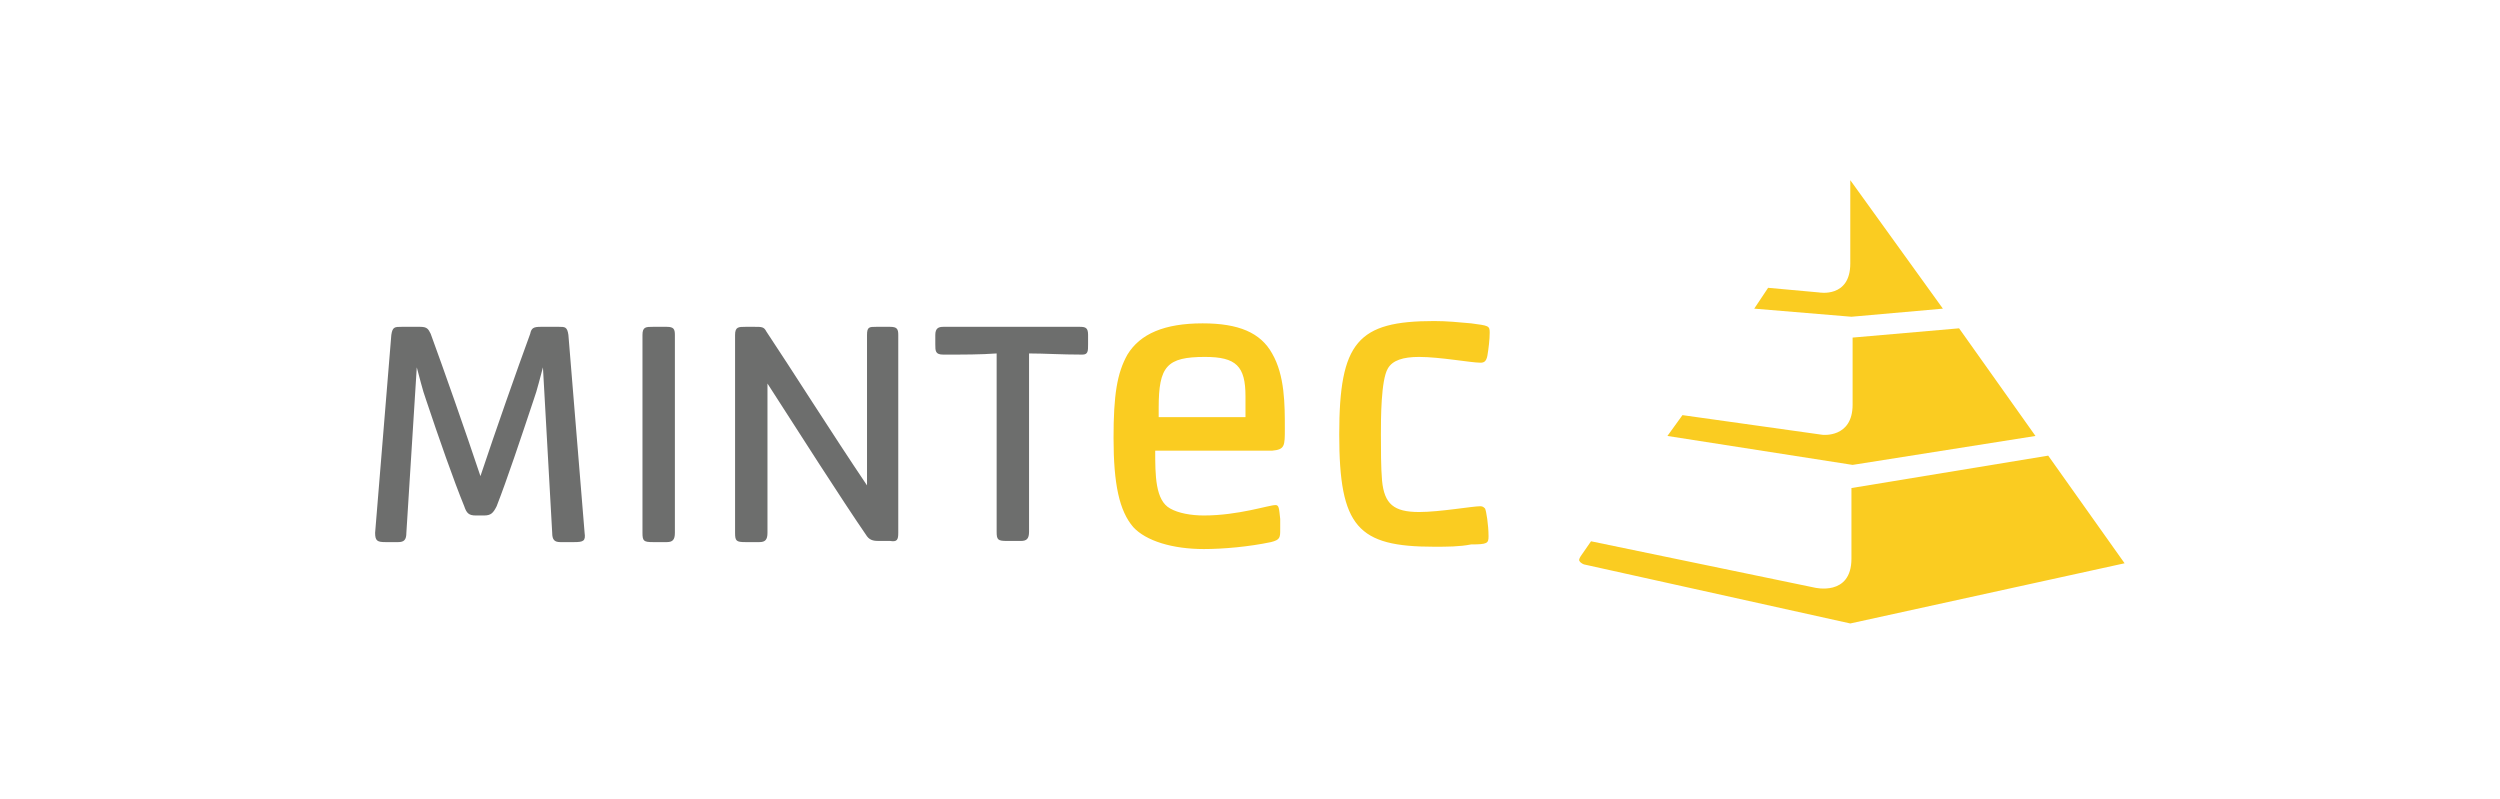
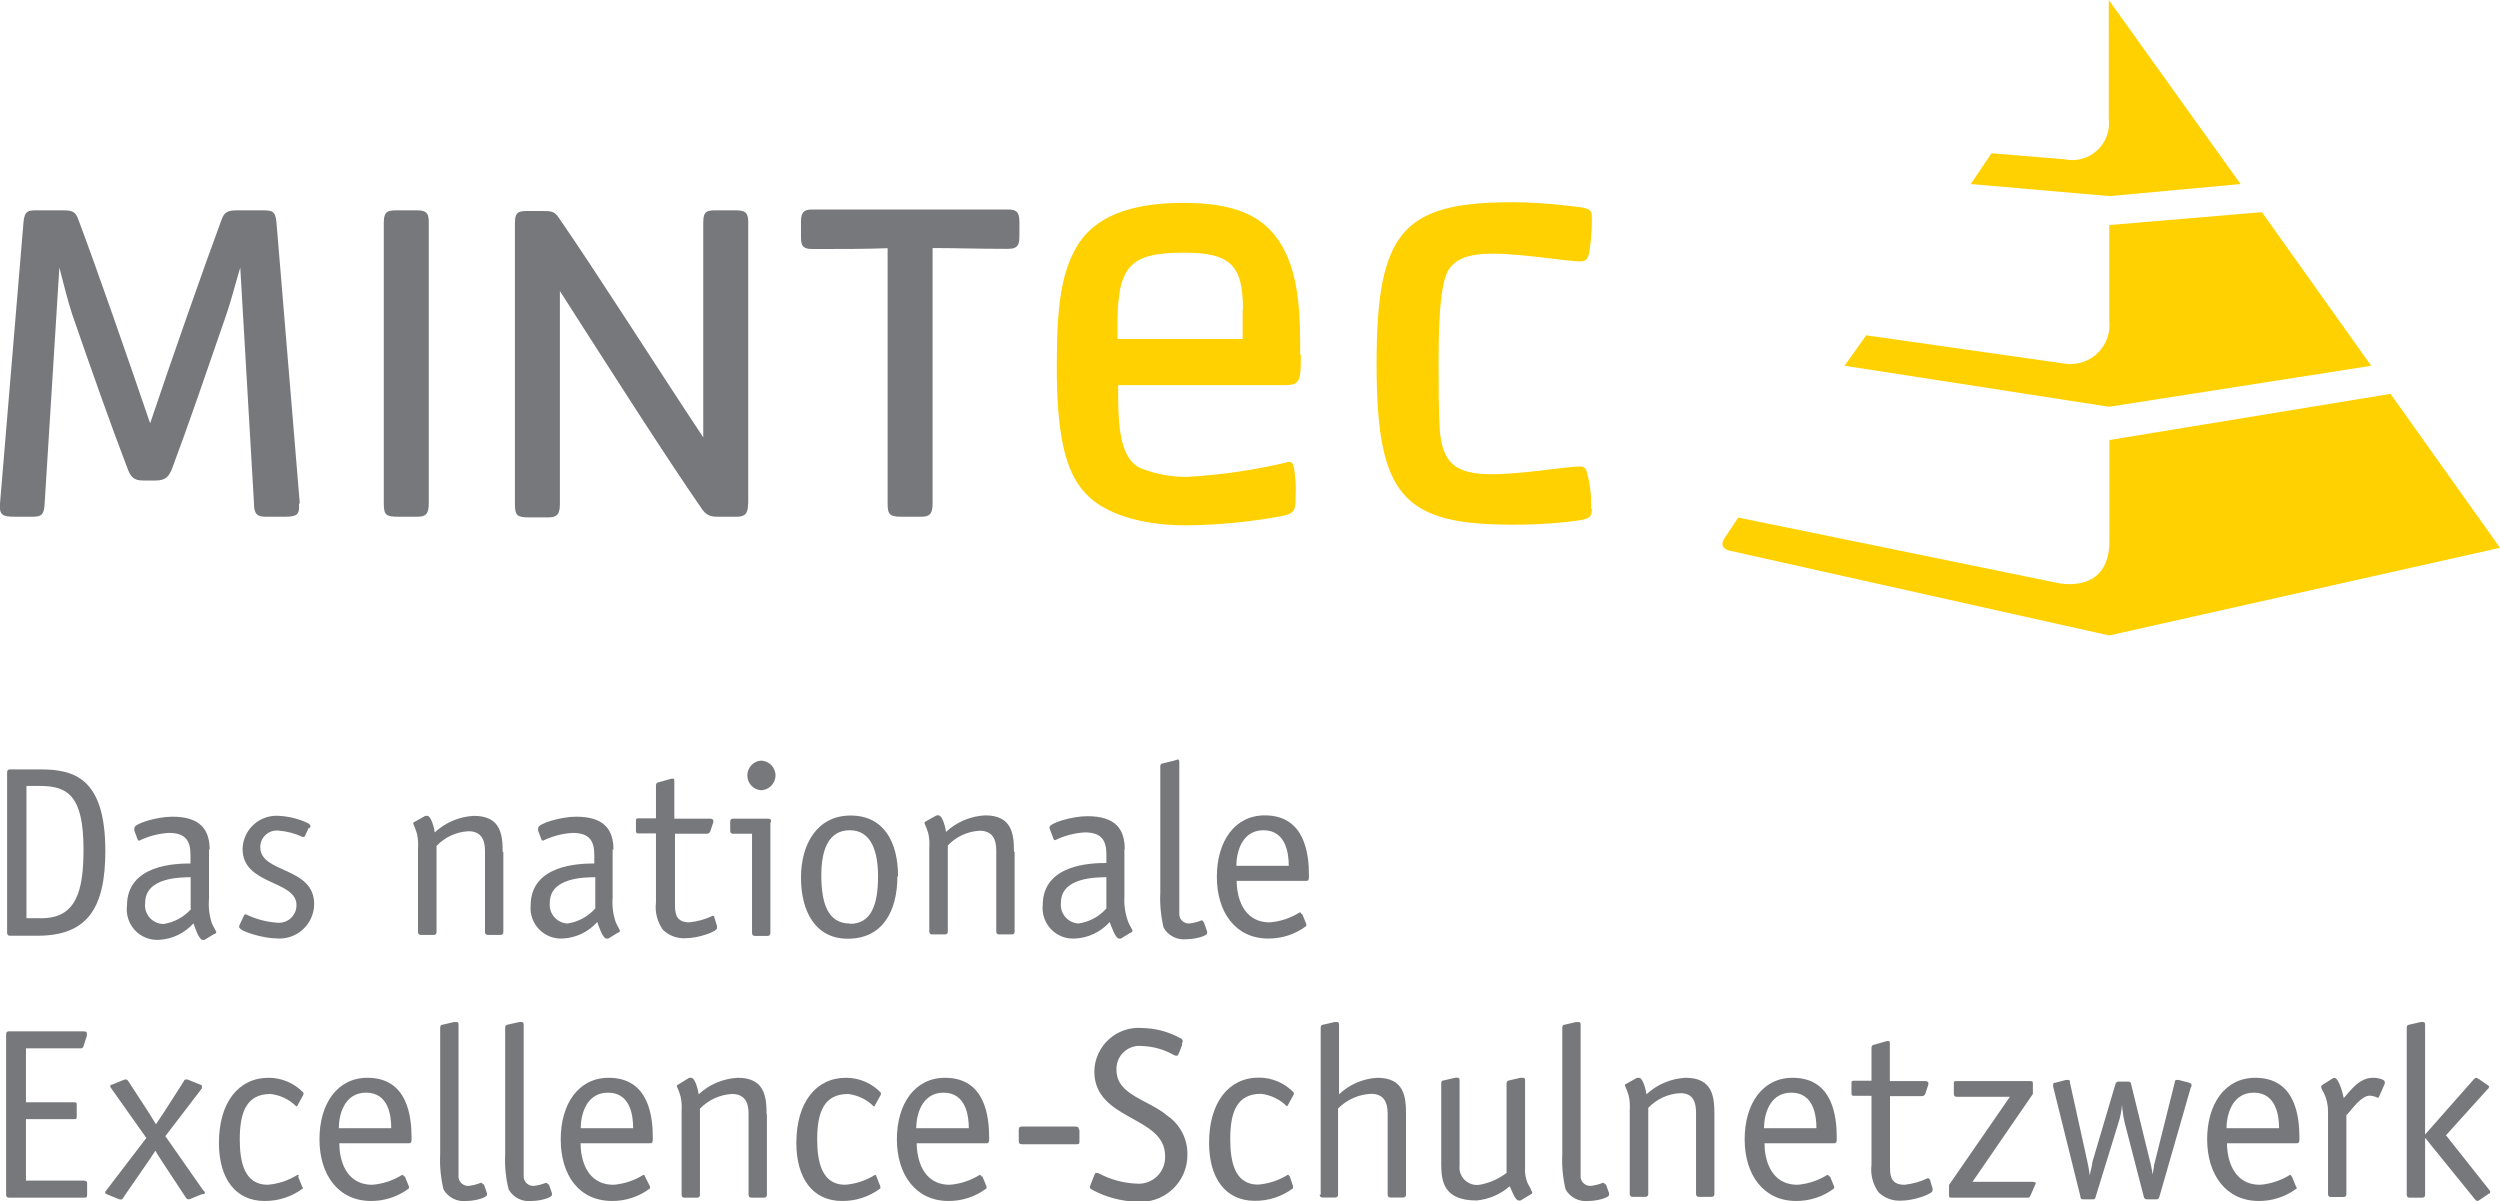
- <svg xmlns="http://www.w3.org/2000/svg" version="1.1" id="Layer_1" x="0" y="0" viewBox="0 0 216 69" xml:space="preserve">
-   <style>.st0{fill-rule:evenodd;clip-rule:evenodd;fill:#facc21}</style>
-   <g id="Group-2" transform="translate(.41 12.838)">
-     <path id="Fill-1" class="st0" d="M110.6 24.2c0-2.1 0-4.6-1.1-6.5-1-1.8-2.9-2.6-6-2.6-3.3 0-5.4.9-6.5 2.7-.9 1.6-1.2 3.5-1.2 7.2 0 4 .5 6.3 1.7 7.7 1.1 1.2 3.4 1.9 6.1 1.9 1.7 0 3.9-.2 5.8-.6.8-.2.8-.4.8-1.1V32c-.1-.9-.1-1.2-.4-1.2-.6 0-3.2.9-6.2.9-1.1 0-2.2-.2-2.9-.6-1.3-.7-1.3-2.9-1.3-5h10.1c1.1-.1 1.1-.4 1.1-1.9zm-3.4-2.8v1.8h-7.5v-.8c0-3.6.7-4.4 4-4.4 2.7 0 3.5.8 3.5 3.4zm21 12.1c0-1-.2-2.2-.3-2.4-.1-.1-.2-.2-.4-.2-.7 0-3.5.5-5.3.5-2.2 0-3-.7-3.2-2.7-.1-1.1-.1-2.8-.1-4 0-1.3 0-4.7.6-5.7.4-.7 1.3-1 2.7-1 1.8 0 4.5.5 5.3.5.3 0 .5-.1.6-.6.1-.6.2-1.4.2-2 0-.6-.1-.6-1.6-.8-1.1-.1-2.1-.2-3.2-.2-6.6 0-8.2 1.8-8.2 9.8s1.6 9.7 8.2 9.7c1.1 0 2.2 0 3.2-.2 1.4 0 1.5-.1 1.5-.7z" />
-     <path id="Fill-2" d="M50.1 33.2l-1.4-17.1c-.1-.7-.3-.7-.8-.7h-1.6c-.6 0-.8.1-.9.6-1.1 3-3 8.4-4.3 12.3-1.3-3.9-3.2-9.3-4.3-12.3-.2-.4-.3-.6-.9-.6h-1.6c-.6 0-.8 0-.9.7L32 33.2c0 .7.2.8.9.8H34c.5 0 .7-.2.7-.8l.9-14.3c.2.7.5 2 .8 2.8 1.1 3.3 2.4 7 3.3 9.2.2.6.4.8 1 .8h.7c.6 0 .8-.2 1.1-.8.9-2.3 2.1-5.9 3.2-9.2.3-.8.6-2.1.8-2.8l.8 14.3c0 .6.2.8.7.8h1.2c.8 0 1-.1.9-.8zm7.8 0V16.1c0-.5-.1-.7-.7-.7H56c-.6 0-.9 0-.9.7v17.1c0 .7.1.8.9.8h1.2c.5 0 .7-.2.7-.8zm19.3 0V16.1c0-.5-.1-.7-.7-.7h-1.2c-.6 0-.8 0-.8.7v13c-3.1-4.6-6.5-10-8.7-13.3-.2-.4-.4-.4-1-.4H64c-.6 0-.9 0-.9.7v17.1c0 .7.1.8.9.8h1.2c.5 0 .7-.2.7-.8V20.3c2.7 4.2 6.4 10 8.6 13.2.3.4.7.4 1.1.4h.9c.6.1.7-.1.7-.7zm16.4-16.3v-.8c0-.6-.2-.7-.7-.7H81.1c-.4 0-.7.1-.7.7v.8c0 .6 0 .9.7.9 1.8 0 3.2 0 4.6-.1v15.4c0 .7.1.8.9.8h1.2c.5 0 .7-.2.7-.8V17.7c1.3 0 2.8.1 4.6.1.5 0 .5-.3.5-.9z" fill-rule="evenodd" clip-rule="evenodd" fill="#6d6e6d" />
-   </g>
-   <g id="Group" transform="translate(104.565 .567)">
-     <path id="Fill-3" class="st0" d="M79 48.1l-6.6-9.3-17 2.8v6.1c0 3.3-3.2 2.5-3.2 2.5l-19.3-4-.9 1.3s-.2.3-.1.4c.1.2.4.3.4.3l23 5.1L79 48.1" />
-     <path id="Fill-4" class="st0" d="M71.3 37.1l-6.6-9.3-9.2.8v5.8c0 2.9-2.6 2.6-2.6 2.6l-12.1-1.7-1.3 1.8 16 2.5 15.8-2.5" />
-     <path id="Fill-5" class="st0" d="M63.3 26.1l-8-11.1v7.2c0 3-2.7 2.5-2.7 2.5l-4.4-.4-1.2 1.8 8.4.7 7.9-.7" />
-   </g>
+ <svg xmlns="http://www.w3.org/2000/svg" id="Layer_1" data-name="Layer 1" viewBox="0 0 151.19 72.63">
+   <defs>
+     <style>.cls-1{fill:#ffd100}.cls-2{fill:#77787b}</style>
+   </defs>
+   <path class="cls-1" d="M78.63 21.45c0-2.14 0-4.63-1.07-6.53s-2.92-2.65-6-2.65c-3.27 0-5.44.87-6.47 2.69-.9 1.58-1.18 3.48-1.18 7.2 0 4 .47 6.33 1.73 7.67 1.11 1.23 3.36 1.94 6.08 1.94a33.32 33.32 0 005.8-.56c.79-.15.83-.39.83-1.14a6.94 6.94 0 000-.95c-.08-.91-.12-1.19-.39-1.19a34.59 34.59 0 01-6.16.91 7.45 7.45 0 01-2.88-.55c-1.3-.67-1.3-2.89-1.3-5h10.1c.91 0 .95-.28.95-1.82zm-3.48-2.73v1.78h-7.57v-.79c0-3.56.67-4.43 4-4.43 2.84 0 3.59.75 3.59 3.44zm21.07 12.06a7 7 0 00-.31-2.41.46.46 0 00-.4-.16c-.67 0-3.51.47-5.28.47-2.21 0-3-.67-3.16-2.69C87 24.85 87 23.23 87 22c0-1.35 0-4.71.59-5.66.44-.71 1.27-1 2.69-1 1.77 0 4.53.47 5.28.47.32 0 .48-.12.56-.59a12.78 12.78 0 00.15-2c0-.63-.11-.63-1.57-.79a29.5 29.5 0 00-3.24-.2c-6.63 0-8.21 1.78-8.21 9.77s1.58 9.73 8.21 9.73a28.81 28.81 0 003.24-.16c1.42-.16 1.57-.2 1.57-.83z" />
+   <path class="cls-2" d="M18.13 30.45l-1.41-17c-.06-.7-.28-.73-.84-.73h-1.55c-.61 0-.78.14-.94.59-1.11 3-3 8.4-4.31 12.29-1.33-3.89-3.19-9.26-4.33-12.29-.16-.45-.3-.59-.91-.59H2.28c-.55 0-.8 0-.86.73L0 30.45c-.06.69.16.8.86.8H2c.53 0 .67-.16.7-.8l.89-14.27c.19.72.5 2 .77 2.81 1.14 3.31 2.45 7 3.31 9.23.22.61.38.84 1 .84h.72c.64 0 .84-.23 1.06-.84.86-2.28 2.11-5.92 3.25-9.23.27-.78.61-2.09.83-2.81l.83 14.27c0 .64.2.8.7.8h1.16c.72 0 .92-.11.86-.8zm7.8 0v-17c0-.48-.08-.73-.69-.73h-1.17c-.55 0-.86 0-.86.73v17c0 .69.14.8.86.8h1.17c.5 0 .69-.16.69-.8zm19.32 0v-17c0-.48-.09-.73-.7-.73h-1.19c-.56 0-.83 0-.83.73v13c-3.06-4.62-6.47-10-8.75-13.3-.25-.36-.41-.39-1-.39H32c-.59 0-.86 0-.86.73v17c0 .69.14.8.86.8h1.16c.5 0 .7-.16.7-.8V17.6c2.69 4.2 6.38 10 8.63 13.24.33.44.66.41 1.14.41h.91c.5 0 .7-.16.7-.8zm16.4-16.28v-.77c0-.64-.25-.73-.7-.73H49.13c-.44 0-.69.09-.69.73v.77c0 .59 0 .89.69.89 1.78 0 3.25 0 4.55-.05v15.44c0 .69.14.8.86.8h1.17c.5 0 .69-.16.69-.8V15c1.31 0 2.78.05 4.55.05.67 0 .7-.3.7-.89z" />
+   <path class="cls-1" d="M151.19 33.13l-6.62-9.31-17 2.79v6.1c0 3.31-3.16 2.54-3.16 2.54l-19.29-3.95-.85 1.28a.56.56 0 00-.09.44.61.61 0 00.37.27l23 5.14 23.63-5.3zm-7.77-10.98l-6.63-9.32-9.23.78v5.78a2.36 2.36 0 01-2.63 2.61l-12.07-1.72-1.31 1.84 16 2.48 15.86-2.48zm-7.92-11.02L127.53 0v7.18a2.23 2.23 0 01-2.7 2.45l-4.39-.36-1.26 1.86 8.39.73 7.93-.73z" />
+   <path class="cls-2" d="M5.27 71.56c0-.1-.06-.16-.18-.16H1.57v-3.72h2.88c.16 0 .19 0 .19-.19v-.64c0-.16 0-.19-.19-.19H1.57V63.4h3.26c.13 0 .17 0 .22-.13l.2-.62a.9.9 0 000-.19s0-.09-.19-.09H.54c-.11 0-.17.06-.17.18v9.7c0 .12.06.18.17.18h4.52c.16 0 .21 0 .21-.21v-.66zm7 .66c.06 0 .12 0 .12-.12a.2.2 0 00-.09-.1L10 68.71l2.21-2.89v-.12c0-.05 0-.08-.11-.11l-.62-.25a.48.48 0 00-.18-.06c-.11 0-.14 0-.19.12L9.9 67.29l-.47.7-.43-.7-1.23-1.89c-.06-.08-.07-.12-.19-.12a.54.54 0 00-.18.06l-.61.25c-.06 0-.12 0-.12.11a.17.17 0 00.06.12l2.12 3L6.42 72a.15.15 0 00-.06.11c0 .08.06.09.12.12l.61.25a.54.54 0 00.18.06c.12 0 .13 0 .19-.12L9 70.19c.16-.23.26-.38.4-.6.08.16.25.41.38.62l1.45 2.2c.05.07.07.12.19.12a.54.54 0 00.18-.06l.61-.25zm5.81-1.08s0-.09-.09-.09a4 4 0 01-1.8.6c-1.43 0-1.69-1.41-1.69-2.75 0-1.67.43-2.74 1.86-2.74a2.64 2.64 0 011.56.75s.06 0 .09-.09l.34-.62v-.12a2.9 2.9 0 00-2.11-.9c-1.81 0-3 1.49-3 3.94 0 2.15 1 3.51 2.76 3.51a3.81 3.81 0 002.32-.76s0-.07-.05-.12l-.25-.61zm2.41-2.91c0-.74.29-2.15 1.65-2.15s1.52 1.39 1.52 2.15zm3.92 2.91s0-.09-.09-.09a4 4 0 01-1.8.6c-1.68 0-2-1.62-2-2.51h4.21c.16 0 .16-.12.16-.32 0-1.27-.22-3.64-2.67-3.64-1.82 0-2.9 1.57-2.9 3.72s1.14 3.72 3.1 3.73a3.77 3.77 0 002.31-.76v-.12l-.25-.61zm4.78.48s0-.09-.11-.09a2.82 2.82 0 01-.76.19.59.59 0 01-.59-.51V62c0-.07 0-.19-.1-.19h-.18l-.73.17c-.06 0-.1.08-.1.18v7.64a7.63 7.63 0 00.2 2.13 1.4 1.4 0 001.38.7c.54 0 1.25-.2 1.25-.37a.54.54 0 000-.1l-.19-.54zm3.93 0s0-.09-.1-.09a2.82 2.82 0 01-.76.19.59.59 0 01-.59-.51V62c0-.07 0-.19-.11-.19a.55.55 0 00-.17 0l-.74.17a.18.18 0 00-.1.18v7.64a7.28 7.28 0 00.21 2.13 1.39 1.39 0 001.38.7c.54 0 1.24-.2 1.24-.37a.22.22 0 000-.1l-.19-.54zm2-3.39c0-.74.29-2.15 1.65-2.15s1.52 1.39 1.52 2.15zM39 71.14s0-.09-.09-.09a4 4 0 01-1.8.6c-1.68 0-2-1.62-2-2.51h4.21c.16 0 .16-.12.16-.32 0-1.27-.22-3.64-2.67-3.64-1.82 0-2.9 1.57-2.9 3.72S35 72.62 37 72.63a3.77 3.77 0 002.31-.76v-.12l-.31-.61zm7.36-3.76c0-1.06-.12-2.2-1.74-2.2a3.76 3.76 0 00-2.37 1c0-.12-.19-1-.45-1h-.12l-.68.42c-.06 0-.07.07-.07.1s.11.18.23.62a3.08 3.08 0 01.06.87v5.06a.16.16 0 00.18.18h.76c.12 0 .17-.06.17-.18v-5.2a2.9 2.9 0 011.94-.89c.8 0 1 .56 1 1.19v4.9c0 .12.06.18.17.18h.77c.11 0 .17-.06.17-.18v-4.87zM53 71.14s0-.09-.08-.09a4 4 0 01-1.81.6c-1.42 0-1.69-1.41-1.69-2.75 0-1.67.43-2.74 1.87-2.74a2.64 2.64 0 011.55.75c.05 0 .06 0 .09-.09l.34-.62v-.12a2.9 2.9 0 00-2.11-.9c-1.81 0-3 1.49-3 3.94 0 2.15 1 3.51 2.76 3.51a3.78 3.78 0 002.32-.76v-.12l-.24-.61zm2.41-2.91c0-.74.3-2.15 1.65-2.15s1.53 1.39 1.53 2.15zm3.92 2.91s0-.09-.08-.09a4 4 0 01-1.81.6c-1.67 0-2-1.62-2-2.51h4.22c.16 0 .16-.12.16-.32 0-1.27-.22-3.64-2.67-3.64-1.82 0-2.91 1.57-2.91 3.72s1.15 3.72 3.1 3.73a3.78 3.78 0 002.32-.76v-.12l-.25-.61zm5.92-2.81c0-.15-.06-.2-.21-.2H61.8c-.16 0-.19.07-.19.23V69c0 .15.06.2.21.2h3.25c.16 0 .21 0 .21-.15v-.75zm6.22-5.2a.7.7 0 00.06-.17.2.2 0 00-.12-.16 4.94 4.94 0 00-2.31-.63 2.68 2.68 0 00-2.92 2.62c0 3 4.28 2.67 4.28 5.11a1.6 1.6 0 01-1.75 1.68 5.26 5.26 0 01-2.18-.58.52.52 0 00-.21-.07c-.09 0-.11.07-.16.19l-.19.48c0 .06-.06.13-.06.18a.18.18 0 00.12.16 5.93 5.93 0 002.67.73 2.83 2.83 0 003.11-2.87 2.78 2.78 0 00-1.19-2.31c-1.17-1-3.1-1.25-3.1-2.79a1.39 1.39 0 011.56-1.44 4.16 4.16 0 011.87.52.44.44 0 00.2.07c.1 0 .1-.07.16-.19l.19-.49zm6.51 8s-.05-.09-.09-.09a4 4 0 01-1.81.6c-1.42 0-1.68-1.41-1.68-2.75 0-1.67.42-2.74 1.86-2.74a2.64 2.64 0 011.56.75s.05 0 .08-.09l.34-.62a.26.26 0 000-.12 2.91 2.91 0 00-2.12-.9c-1.8 0-3 1.49-3 3.94 0 2.15 1 3.51 2.76 3.51a3.78 3.78 0 002.32-.76v-.12l-.2-.6zm1.83 1.11c0 .12.06.18.17.18h.77c.11 0 .17-.06.17-.18v-5.2a3 3 0 012-.89c.8 0 1 .56 1 1.19v4.9a.16.16 0 00.18.18h.76c.11 0 .17-.06.17-.18v-4.86c0-1.06-.11-2.2-1.74-2.2a3.66 3.66 0 00-2.31 1V62c0-.07 0-.19-.1-.19h-.18l-.73.17c-.06 0-.1.08-.1.18v10.09zm11.34-1.34a3.7 3.7 0 01-1.67.75 1.06 1.06 0 01-1.21-1.19v-5.09c0-.08 0-.19-.1-.19a.55.55 0 00-.17 0l-.74.17c-.06 0-.1.07-.1.18v4.87c0 1.06.16 2.2 2.14 2.2a3.53 3.53 0 002-.86c.16.33.33.86.55.86a.24.24 0 00.11 0l.58-.35s.13-.06.13-.12a3.19 3.19 0 00-.28-.56 2.14 2.14 0 01-.16-1v-5.2c0-.08 0-.19-.11-.19h-.17l-.73.17a.17.17 0 00-.11.18v5.37zm5.9.72s0-.09-.11-.09a2.82 2.82 0 01-.76.19.59.59 0 01-.59-.51V62c0-.07 0-.19-.1-.19h-.18l-.73.17c-.06 0-.1.08-.1.18v7.64a7.63 7.63 0 00.2 2.13 1.4 1.4 0 001.38.7c.54 0 1.25-.2 1.25-.37a.54.54 0 000-.1l-.19-.54zm6.63-4.24c0-1.06-.11-2.2-1.74-2.2a3.76 3.76 0 00-2.37 1c0-.12-.19-1-.45-1H99l-.66.37c-.06 0-.07.07-.07.1a5.41 5.41 0 01.23.62 3.08 3.08 0 01.06.87v5.06a.16.16 0 00.18.18h.76a.16.16 0 00.18-.18V67a2.85 2.85 0 011.94-.89c.79 0 .95.56.95 1.19v4.9a.16.16 0 00.18.18h.76c.12 0 .17-.06.17-.18v-4.82zm3 .85c0-.74.29-2.15 1.65-2.15s1.52 1.39 1.52 2.15zm3.92 2.91s0-.09-.09-.09a4 4 0 01-1.8.6c-1.68 0-2-1.62-2-2.51h4.21c.16 0 .16-.12.16-.32 0-1.27-.22-3.64-2.67-3.64-1.82 0-2.9 1.57-2.9 3.72s1.14 3.72 3.09 3.73a3.78 3.78 0 002.32-.76v-.12l-.25-.61zm6.09.2a.1.1 0 00-.1-.09 4.36 4.36 0 01-1.41.4c-.88 0-.88-.6-.88-1.19v-4.17h1.94a.21.21 0 00.19-.13l.19-.57v-.11c0-.03-.07-.1-.16-.1h-2.17v-2.26c0-.09 0-.16-.07-.16h-.11l-.77.22c-.1 0-.16.09-.16.18v2h-1.1c-.11 0-.11.07-.11.18v.55c0 .08 0 .18.11.18h1.1v4.17a2.37 2.37 0 00.42 1.66 1.82 1.82 0 001.38.51c.79 0 1.89-.41 1.89-.6a.49.49 0 000-.15l-.16-.54zm6.25-5.18v-.6c0-.15 0-.18-.17-.18h-4.43c-.15 0-.18 0-.18.18v.6c0 .11.06.17.18.17h3.21l-3.68 5.33v.59c0 .16 0 .18.16.18h4.58c.08 0 .14 0 .19-.14l.26-.6a.46.46 0 00.06-.16s-.07-.06-.21-.06h-3.62l3.65-5.31zm9.59-.43a.44.44 0 000-.14c0-.06-.06-.08-.13-.11l-.65-.17h-.11c-.05 0-.11 0-.12.15l-1.25 5c0 .13-.07.4-.09.57a5.67 5.67 0 00-.1-.57l-1.2-4.9c0-.08-.05-.15-.18-.15h-.56a.19.19 0 00-.2.13l-1.4 4.73c0 .18-.1.46-.16.81a8.09 8.09 0 00-.14-.81l-1.06-4.81c0-.11 0-.15-.12-.15h-.12l-.64.17c-.07 0-.13 0-.13.11a.27.27 0 000 .14l1.65 6.65c0 .06 0 .15.17.15h.58a.14.14 0 00.16-.13l1.38-4.48a4.77 4.77 0 00.22-1.1 7.38 7.38 0 00.17 1.11l1.15 4.45a.18.18 0 00.2.15h.57c.13 0 .14-.09.17-.15l1.91-6.65zm2.12 2.5c0-.74.3-2.15 1.65-2.15s1.53 1.39 1.53 2.15zm3.92 2.91s0-.09-.08-.09a4 4 0 01-1.81.6c-1.67 0-2-1.62-2-2.51h4.22c.16 0 .16-.12.16-.32 0-1.27-.22-3.64-2.67-3.64-1.82 0-2.91 1.57-2.91 3.72s1.15 3.72 3.1 3.73a3.78 3.78 0 002.32-.76s0-.07-.05-.12l-.25-.61zm3.37-3.73c.35-.39.87-1.15 1.38-1.15a1.37 1.37 0 01.48.13c.06 0 .08-.07.09-.1l.33-.75a.84.84 0 000-.12c0-.13-.38-.24-.72-.24-.85 0-1.38.82-1.76 1.23-.06-.33-.31-1.23-.57-1.23a.38.38 0 00-.15.07l-.54.34a.19.19 0 00-.11.14 1.15 1.15 0 00.17.37 2.53 2.53 0 01.25 1.11v5c0 .12.05.18.17.18h.76a.16.16 0 00.18-.18v-4.8zm6 1.23l2.48-2.75a.25.25 0 00.11-.17c0-.06-.06-.07-.09-.1l-.52-.36c-.06 0-.11-.08-.17-.08s-.12.07-.16.11l-2.93 3.32V62c0-.07 0-.19-.1-.19a.55.55 0 00-.17 0l-.74.17c-.06 0-.1.08-.1.18v10.09a.16.16 0 00.18.18h.76c.12 0 .17-.06.17-.18v-3.44l3 3.7s.09.12.16.12.12-.06.18-.09l.51-.35s.09 0 .09-.1-.08-.13-.1-.18l-2.59-3.27zM1.6 55.53v-8h.81c1.72 0 2.64.63 2.64 3.84 0 2.52-.44 4.16-2.54 4.16zm-1-9c-.11 0-.17.06-.17.18v9.7c0 .12.06.18.17.18h1.66c3 0 4.11-1.63 4.11-5.13 0-4.44-1.91-4.93-3.95-4.93zm12.08 4.86c0-1.23-.58-2-2.26-2-.94 0-2.29.42-2.29.67a.43.43 0 000 .19l.19.51a.11.11 0 00.1.08 4.75 4.75 0 011.79-.47c1 0 1.31.47 1.31 1.32v.53c-.91 0-3.84.07-3.84 2.55a1.84 1.84 0 001.9 2.07 3 3 0 002.12-1c.07.2.33 1 .55 1a.27.27 0 00.12 0l.57-.35c.06 0 .14-.06.14-.12s-.21-.37-.27-.54a3.72 3.72 0 01-.17-1.47v-3zm-1.12 3.58a2.78 2.78 0 01-1.67.91 1.13 1.13 0 01-1.11-1.28c0-1.54 2.11-1.54 2.75-1.55v1.89zm7.16-4.86c0-.06.06-.1.06-.14s-.05-.14-.16-.19a4.65 4.65 0 00-1.74-.44 2.05 2.05 0 00-2.21 2c0 2.21 3.26 1.87 3.26 3.4a1.06 1.06 0 01-1.18 1.06 5.1 5.1 0 01-1.89-.51s-.09 0-.13.13l-.21.45a.35.35 0 00-.06.18c0 .29 1.53.7 2.23.7A2.1 2.1 0 0019 54.68c0-2.29-3.26-1.84-3.26-3.45a1 1 0 011.09-1 4.23 4.23 0 011.48.39c.09 0 .12 0 .18-.17l.19-.4zm11.68 1.43c0-1.06-.11-2.2-1.74-2.2a3.76 3.76 0 00-2.37 1c0-.11-.19-1-.45-1h-.12l-.66.37c-.06 0-.07.07-.07.1a5.41 5.41 0 01.23.62 3.08 3.08 0 01.06.87v5.06a.16.16 0 00.18.18h.76a.16.16 0 00.18-.18v-5.2a2.85 2.85 0 011.93-.89c.8 0 1 .56 1 1.19v4.9a.16.16 0 00.18.18h.76c.11 0 .17-.06.17-.18v-4.85zm6.7-.15c0-1.23-.57-2-2.26-2-.94 0-2.29.42-2.29.67a.45.45 0 000 .19l.19.51a.11.11 0 00.1.08 4.75 4.75 0 011.79-.47c1 0 1.31.47 1.31 1.32v.53c-.91 0-3.85.07-3.85 2.55A1.84 1.84 0 0034 56.76a3 3 0 002.12-1c.07.2.33 1 .55 1a.27.27 0 00.12 0l.57-.35c.06 0 .13-.06.13-.12s-.2-.37-.26-.54a3.66 3.66 0 01-.18-1.47v-2.92zM36 54.94a2.81 2.81 0 01-1.68.91 1.13 1.13 0 01-1.07-1.25c0-1.54 2.1-1.54 2.75-1.55v1.89zm7.21.53a.1.1 0 00-.1-.09 4.36 4.36 0 01-1.41.4c-.88 0-.88-.6-.88-1.19v-4.17h1.94a.21.21 0 00.19-.13l.19-.57v-.11c0-.03-.08-.1-.17-.1h-2.19v-2.26c0-.09 0-.16-.07-.16h-.1l-.78.22c-.1 0-.16.09-.16.18v2h-1.1c-.11 0-.11.07-.11.18v.55c0 .08 0 .18.11.18h1.1v4.17a2.37 2.37 0 00.42 1.66 1.82 1.82 0 001.38.51c.79 0 1.89-.41 1.89-.6a1 1 0 000-.15l-.17-.54zm3.42-5.74c0-.13 0-.22-.19-.22h-2.11c-.12 0-.17.06-.17.18v.55c0 .12.05.18.17.18h1.15v6c0 .12.06.18.17.18h.77c.11 0 .17-.06.17-.18v-6.69zm.27-2.8A.9.9 0 0046 46a.9.9 0 000 1.79.9.9 0 00.9-.89zM54.31 53c0-2.07-.85-3.68-2.87-3.68s-3 1.73-3 3.75.85 3.7 2.83 3.7c2.14 0 3-1.71 3-3.77zm-2.91 2.85c-1.35 0-1.73-1.25-1.73-2.92 0-1.45.39-2.72 1.72-2.72S53.1 51.54 53.1 53c0 1.68-.39 2.87-1.7 2.87zm9.92-4.34c0-1.06-.11-2.2-1.74-2.2a3.76 3.76 0 00-2.37 1c0-.11-.19-1-.45-1h-.12l-.66.37c-.06 0-.07.07-.07.1a5.41 5.41 0 01.23.62 3.08 3.08 0 01.06.87v5.06a.16.16 0 00.18.18h.76a.16.16 0 00.18-.18v-5.2a2.85 2.85 0 011.93-.89c.8 0 1 .56 1 1.19v4.9a.16.16 0 00.18.18h.76c.11 0 .17-.06.17-.18v-4.82zm6.7-.15c0-1.23-.57-2-2.26-2-.94 0-2.29.42-2.29.67a.45.45 0 00.05.19l.19.51a.11.11 0 00.1.08 4.75 4.75 0 011.79-.47c1 0 1.31.47 1.31 1.32v.53c-.91 0-3.85.07-3.85 2.55A1.84 1.84 0 0065 56.76a3 3 0 002.11-1c.08.2.34 1 .56 1a.27.27 0 00.12 0l.57-.35c.06 0 .13-.06.13-.12s-.2-.37-.26-.54a3.66 3.66 0 01-.23-1.51v-2.88zm-1.11 3.58a2.81 2.81 0 01-1.68.91 1.13 1.13 0 01-1.07-1.25c0-1.54 2.1-1.54 2.75-1.55v1.89zm5.86.81s0-.09-.1-.09a2.93 2.93 0 01-.77.19.58.58 0 01-.58-.51v-9.22c0-.07 0-.19-.1-.19L71 46l-.73.18c-.06 0-.1.07-.1.17v7.62a7.63 7.63 0 00.2 2.13 1.4 1.4 0 001.38.7c.55 0 1.25-.2 1.25-.36a.23.23 0 000-.11l-.19-.54zm2-3.39c0-.74.29-2.15 1.64-2.15s1.53 1.39 1.53 2.15zm3.92 2.91c0-.05 0-.09-.09-.09a4 4 0 01-1.81.6c-1.67 0-2-1.62-2-2.51H79c.16 0 .16-.12.16-.32 0-1.27-.22-3.64-2.67-3.64-1.82 0-2.9 1.57-2.9 3.72s1.14 3.72 3.09 3.73A3.78 3.78 0 0079 56v-.12l-.25-.61z" />
</svg>
